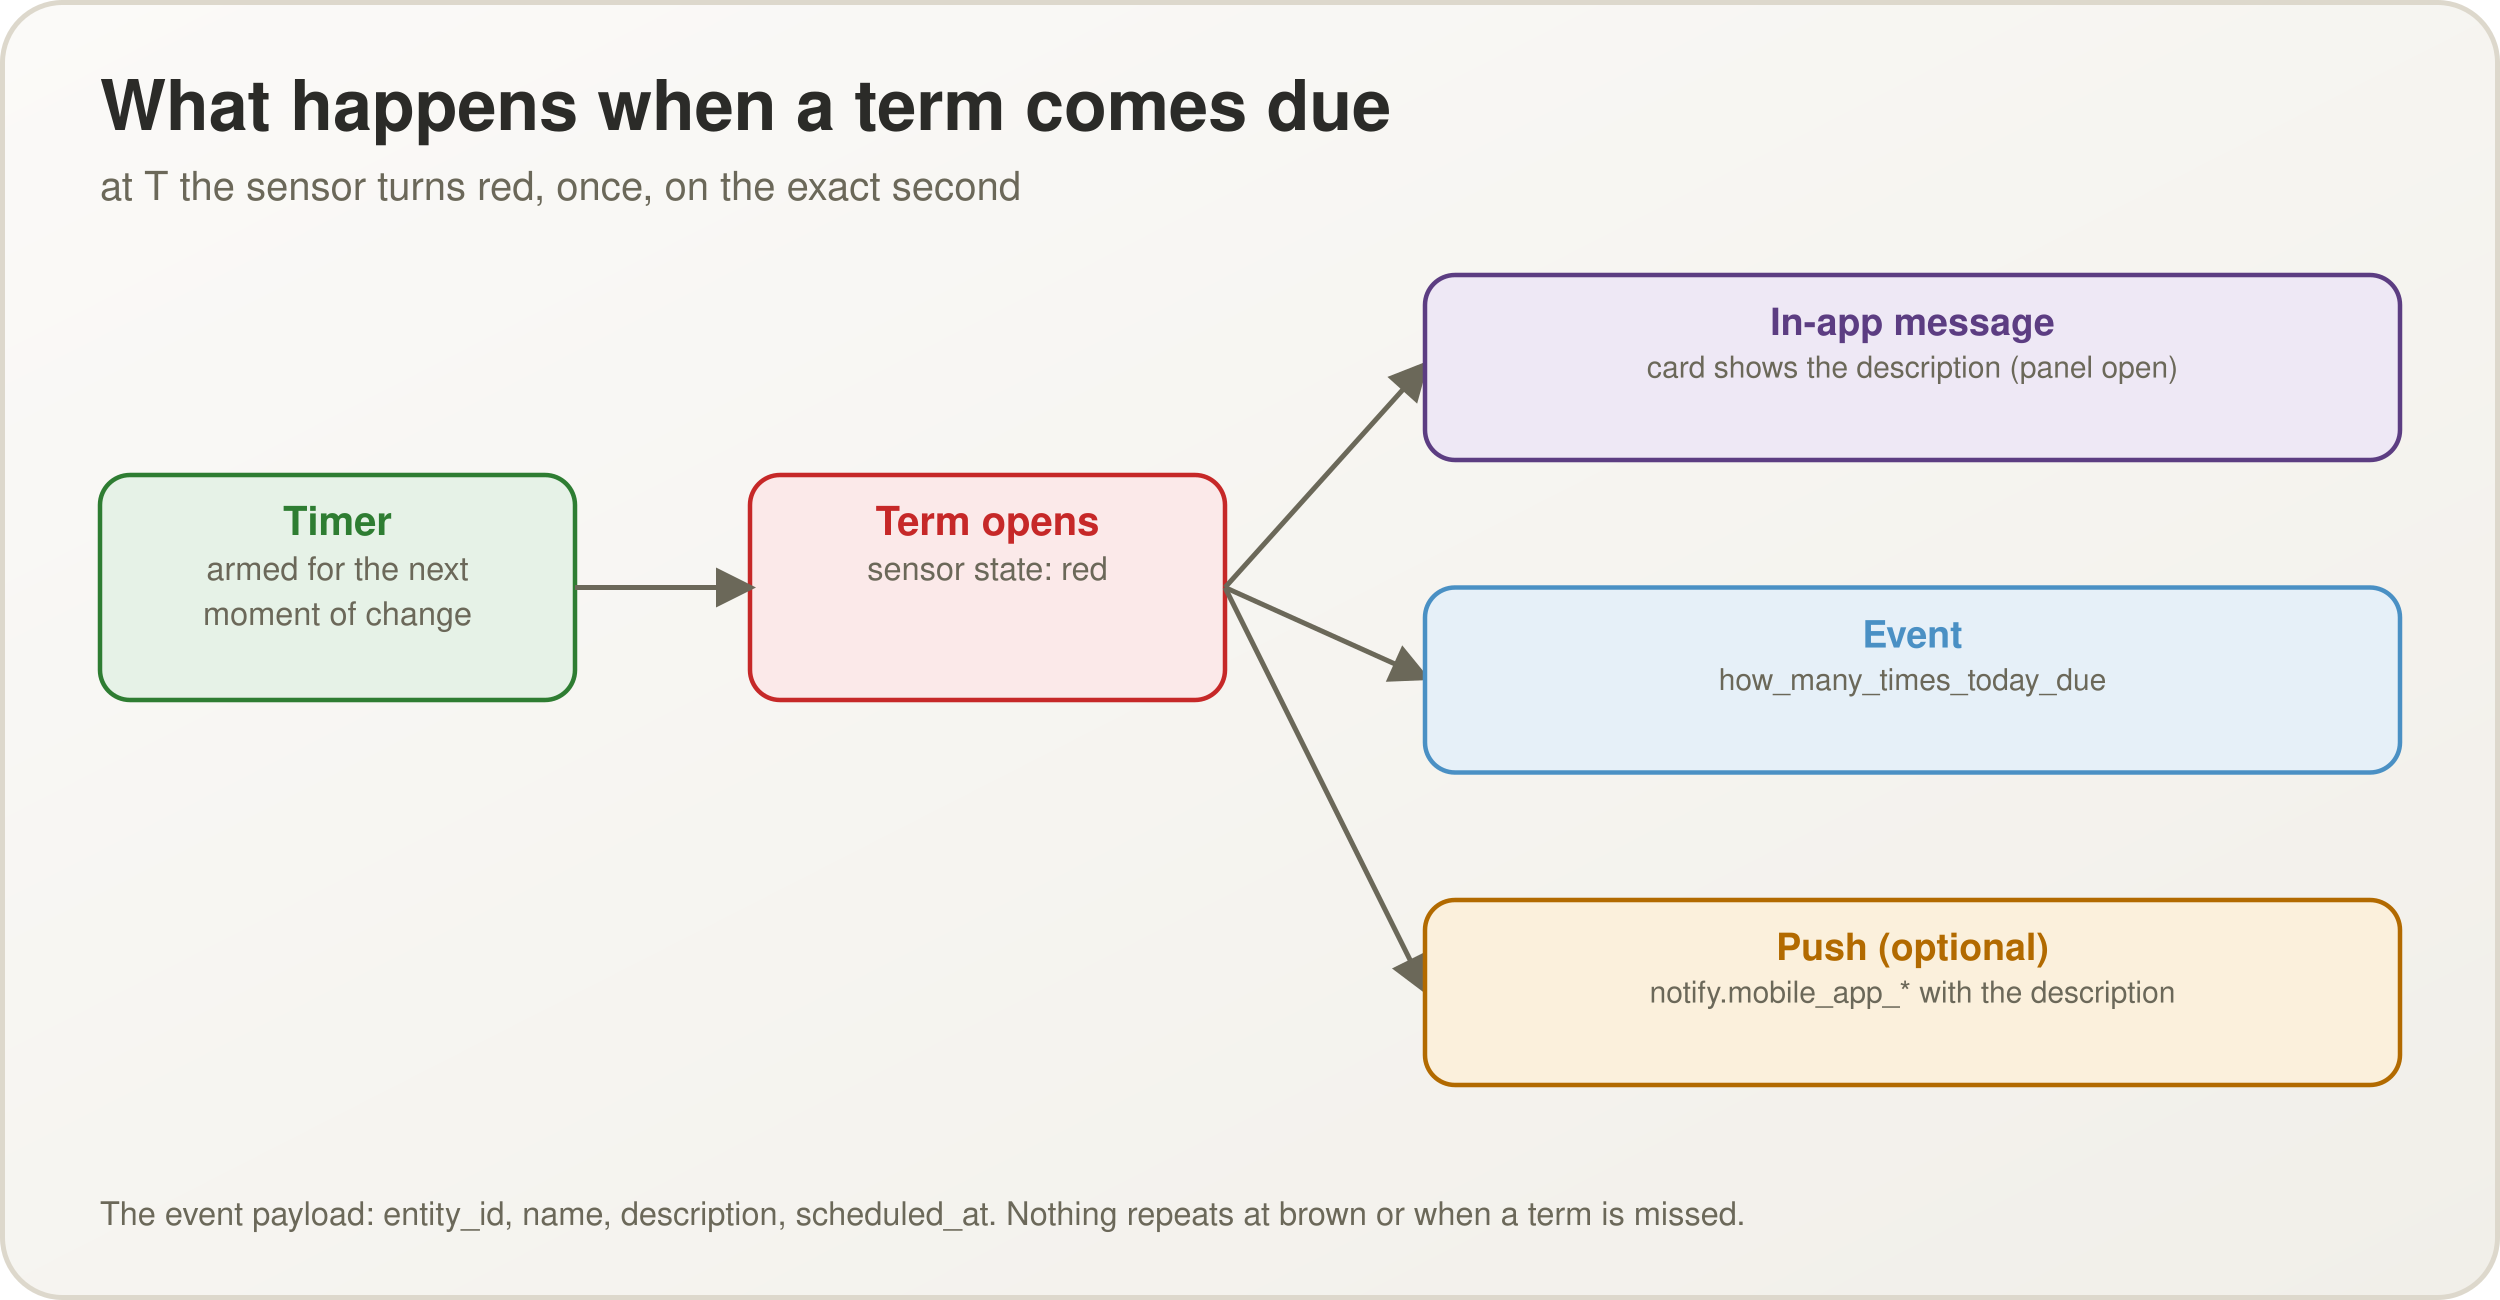
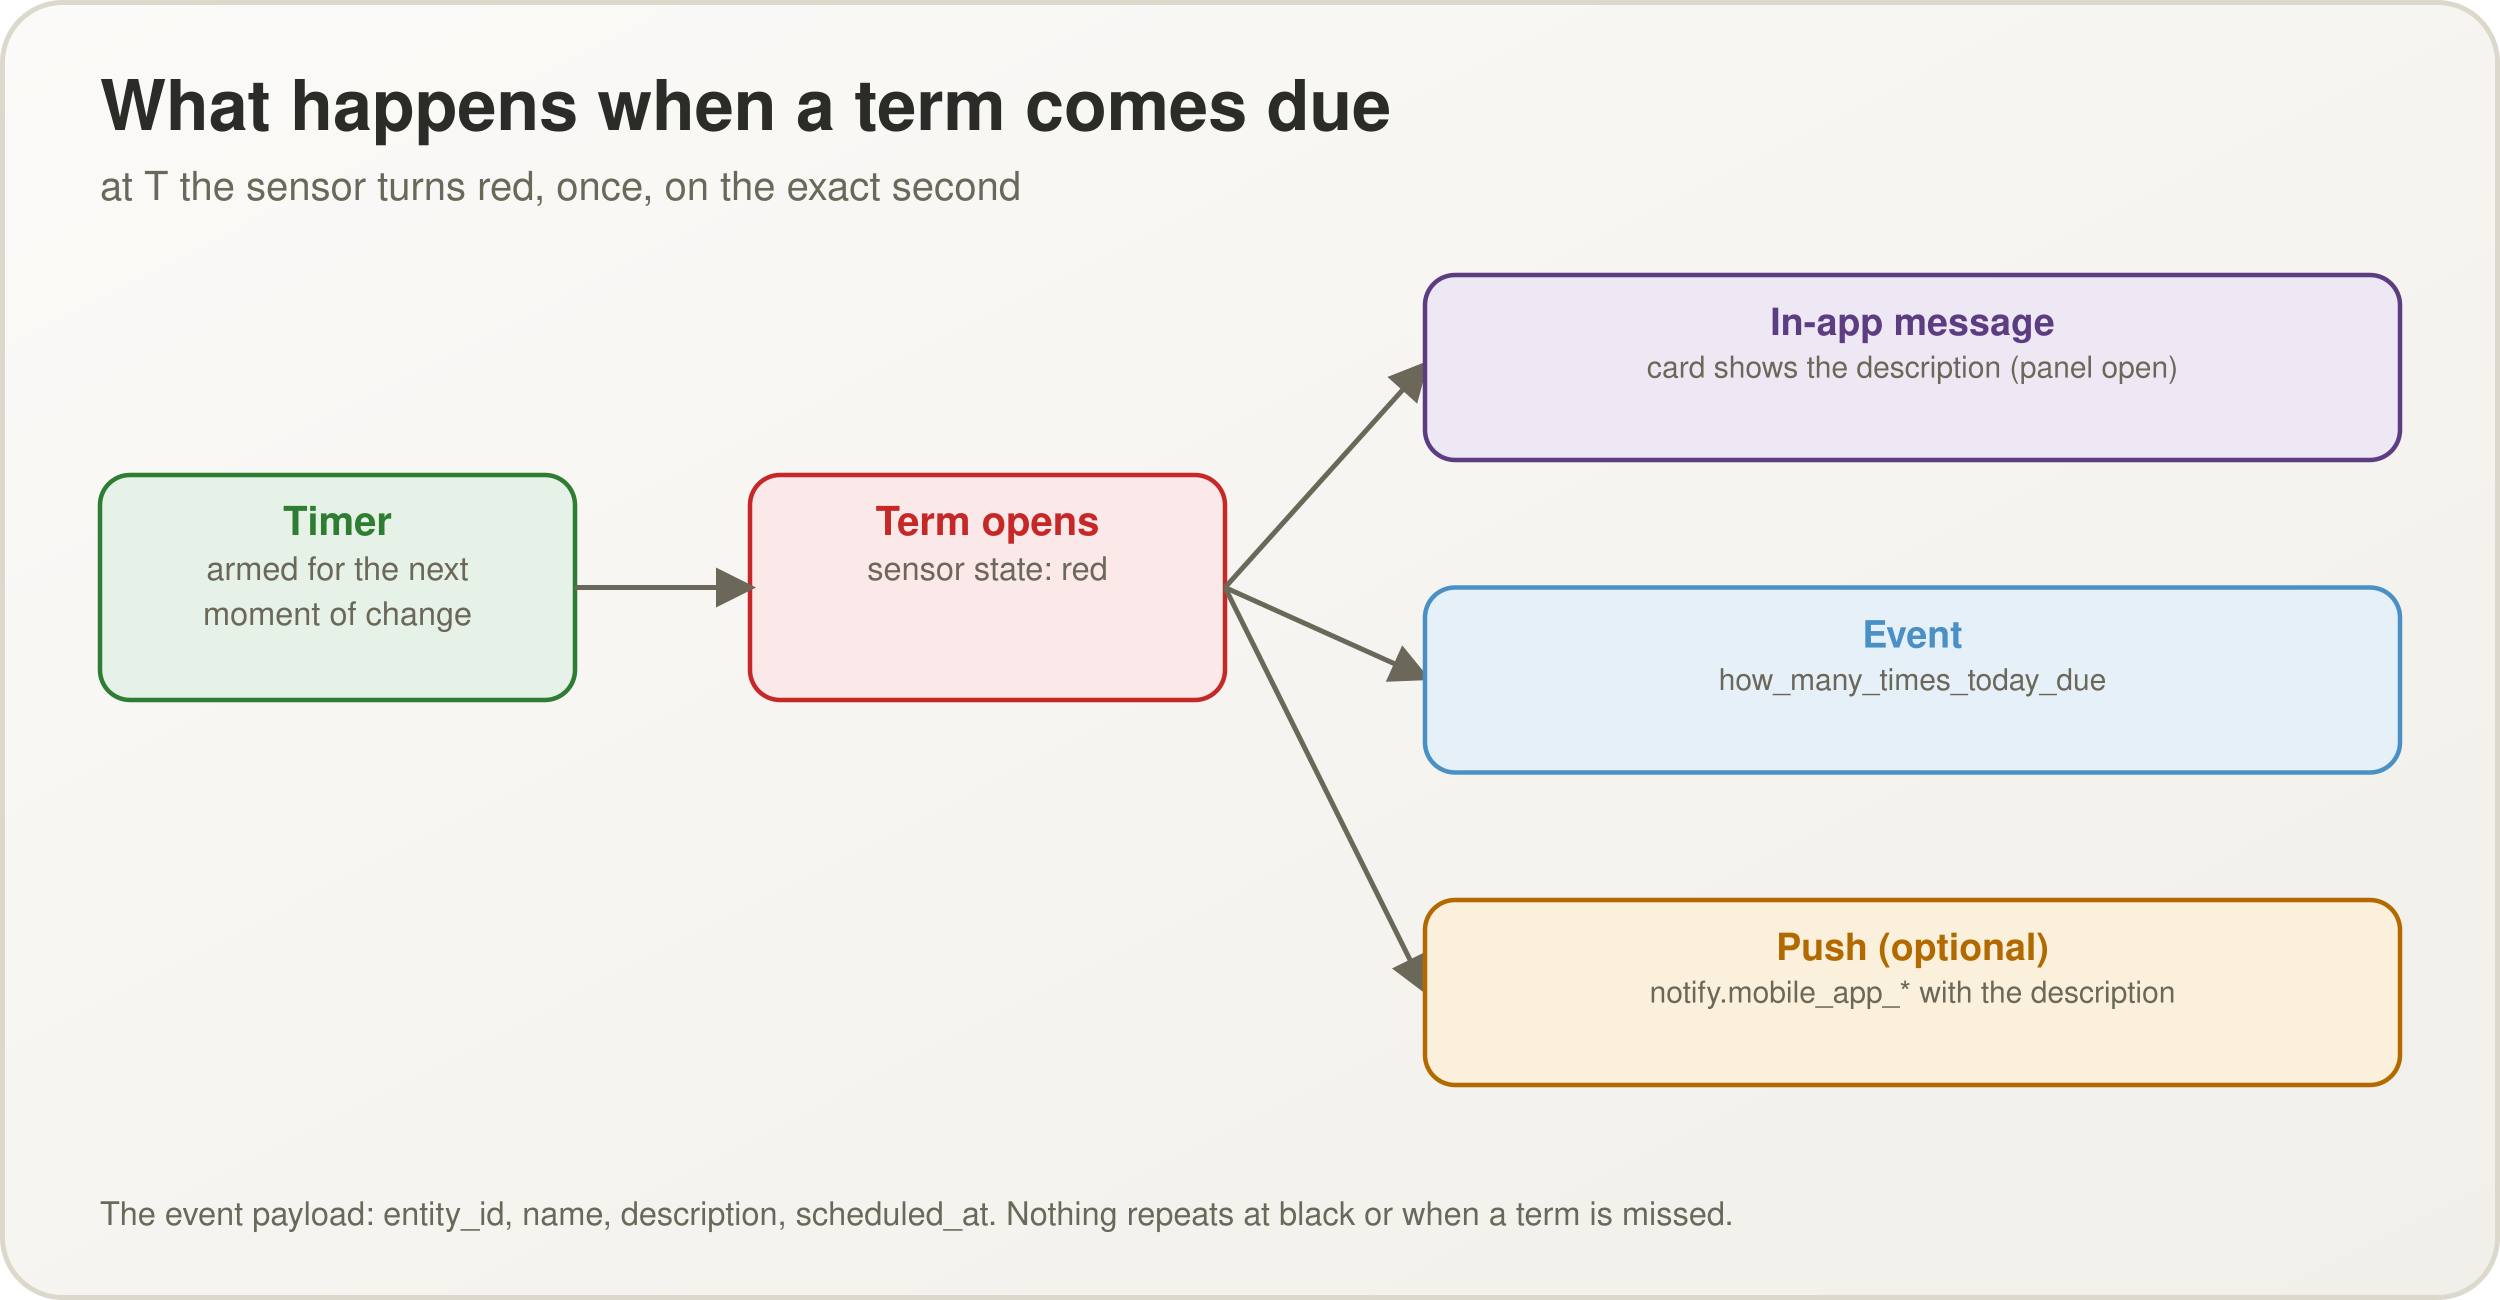
<svg xmlns="http://www.w3.org/2000/svg" viewBox="0 0 1000 520" width="1000" height="520">
  <defs>
    <linearGradient id="bg" x1="0" y1="0" x2="1" y2="1">
      <stop offset="0" stop-color="#fbfaf8" />
      <stop offset="1" stop-color="#f1efe9" />
    </linearGradient>
    <marker id="m6b6859" viewBox="0 0 10 10" refX="8.5" refY="5" markerWidth="8" markerHeight="8" orient="auto-start-reverse">
      <path d="M0,0 L10,5 L0,10 z" fill="#6b6859" />
    </marker>
  </defs>
  <rect x="1" y="1" width="998" height="518" rx="24" fill="url(#bg)" stroke="#ddd8cc" stroke-width="2" />
  <text x="40" y="52" font-family="Segoe UI, Helvetica, Arial, sans-serif" font-size="28" font-weight="700" fill="#2b2b28" text-anchor="start">What happens when a term comes due</text>
  <text x="40" y="80" font-family="Segoe UI, Helvetica, Arial, sans-serif" font-size="16" font-weight="400" fill="#6b6859" text-anchor="start">at T the sensor turns red, once, on the exact second</text>
  <rect x="40" y="190" width="190" height="90" rx="12" fill="#e6f2e7" stroke="#2e7d32" stroke-width="1.8" />
  <text x="135.0" y="214" font-family="Segoe UI, Helvetica, Arial, sans-serif" font-size="16" font-weight="700" fill="#2e7d32" text-anchor="middle">Timer</text>
  <text x="135.0" y="232" font-family="Segoe UI, Helvetica, Arial, sans-serif" font-size="13" font-weight="400" fill="#6b6859" text-anchor="middle">armed for the next</text>
  <text x="135.0" y="250" font-family="Segoe UI, Helvetica, Arial, sans-serif" font-size="13" font-weight="400" fill="#6b6859" text-anchor="middle">moment of change</text>
  <rect x="300" y="190" width="190" height="90" rx="12" fill="#fbe9e9" stroke="#c62828" stroke-width="1.8" />
  <text x="395.0" y="214" font-family="Segoe UI, Helvetica, Arial, sans-serif" font-size="16" font-weight="700" fill="#c62828" text-anchor="middle">Term opens</text>
  <text x="395.0" y="232" font-family="Segoe UI, Helvetica, Arial, sans-serif" font-size="13" font-weight="400" fill="#6b6859" text-anchor="middle">sensor state: red</text>
  <line x1="230" y1="235" x2="300" y2="235" stroke="#6b6859" stroke-width="2" marker-end="url(#m6b6859)" />
  <line x1="490" y1="235" x2="570" y2="146" stroke="#6b6859" stroke-width="2" marker-end="url(#m6b6859)" />
  <rect x="570" y="110" width="390" height="74" rx="12" fill="#eee8f5" stroke="#5c3d82" stroke-width="1.8" />
  <text x="765.0" y="134" font-family="Segoe UI, Helvetica, Arial, sans-serif" font-size="15" font-weight="700" fill="#5c3d82" text-anchor="middle">In-app message</text>
  <text x="765.0" y="151" font-family="Segoe UI, Helvetica, Arial, sans-serif" font-size="12" font-weight="400" fill="#6b6859" text-anchor="middle">card shows the description (panel open)</text>
  <line x1="490" y1="235" x2="570" y2="271" stroke="#6b6859" stroke-width="2" marker-end="url(#m6b6859)" />
  <rect x="570" y="235" width="390" height="74" rx="12" fill="#e6f0f8" stroke="#4a90c4" stroke-width="1.8" />
  <text x="765.0" y="259" font-family="Segoe UI, Helvetica, Arial, sans-serif" font-size="15" font-weight="700" fill="#4a90c4" text-anchor="middle">Event</text>
  <text x="765.0" y="276" font-family="Segoe UI, Helvetica, Arial, sans-serif" font-size="12" font-weight="400" fill="#6b6859" text-anchor="middle">how_many_times_today_due</text>
  <line x1="490" y1="235" x2="570" y2="396" stroke="#6b6859" stroke-width="2" marker-end="url(#m6b6859)" />
  <rect x="570" y="360" width="390" height="74" rx="12" fill="#fbf0dc" stroke="#b26a00" stroke-width="1.8" />
  <text x="765.0" y="384" font-family="Segoe UI, Helvetica, Arial, sans-serif" font-size="15" font-weight="700" fill="#b26a00" text-anchor="middle">Push (optional)</text>
  <text x="765.0" y="401" font-family="Segoe UI, Helvetica, Arial, sans-serif" font-size="12" font-weight="400" fill="#6b6859" text-anchor="middle">notify.mobile_app_* with the description</text>
-   <text x="40" y="490" font-family="Segoe UI, Helvetica, Arial, sans-serif" font-size="13" font-weight="400" fill="#6b6859" text-anchor="start">The event payload: entity_id, name, description, scheduled_at. Nothing repeats at brown or when a term is missed.</text>
+   <text x="40" y="490" font-family="Segoe UI, Helvetica, Arial, sans-serif" font-size="13" font-weight="400" fill="#6b6859" text-anchor="start">The event payload: entity_id, name, description, scheduled_at. Nothing repeats at black or when a term is missed.</text>
</svg>
